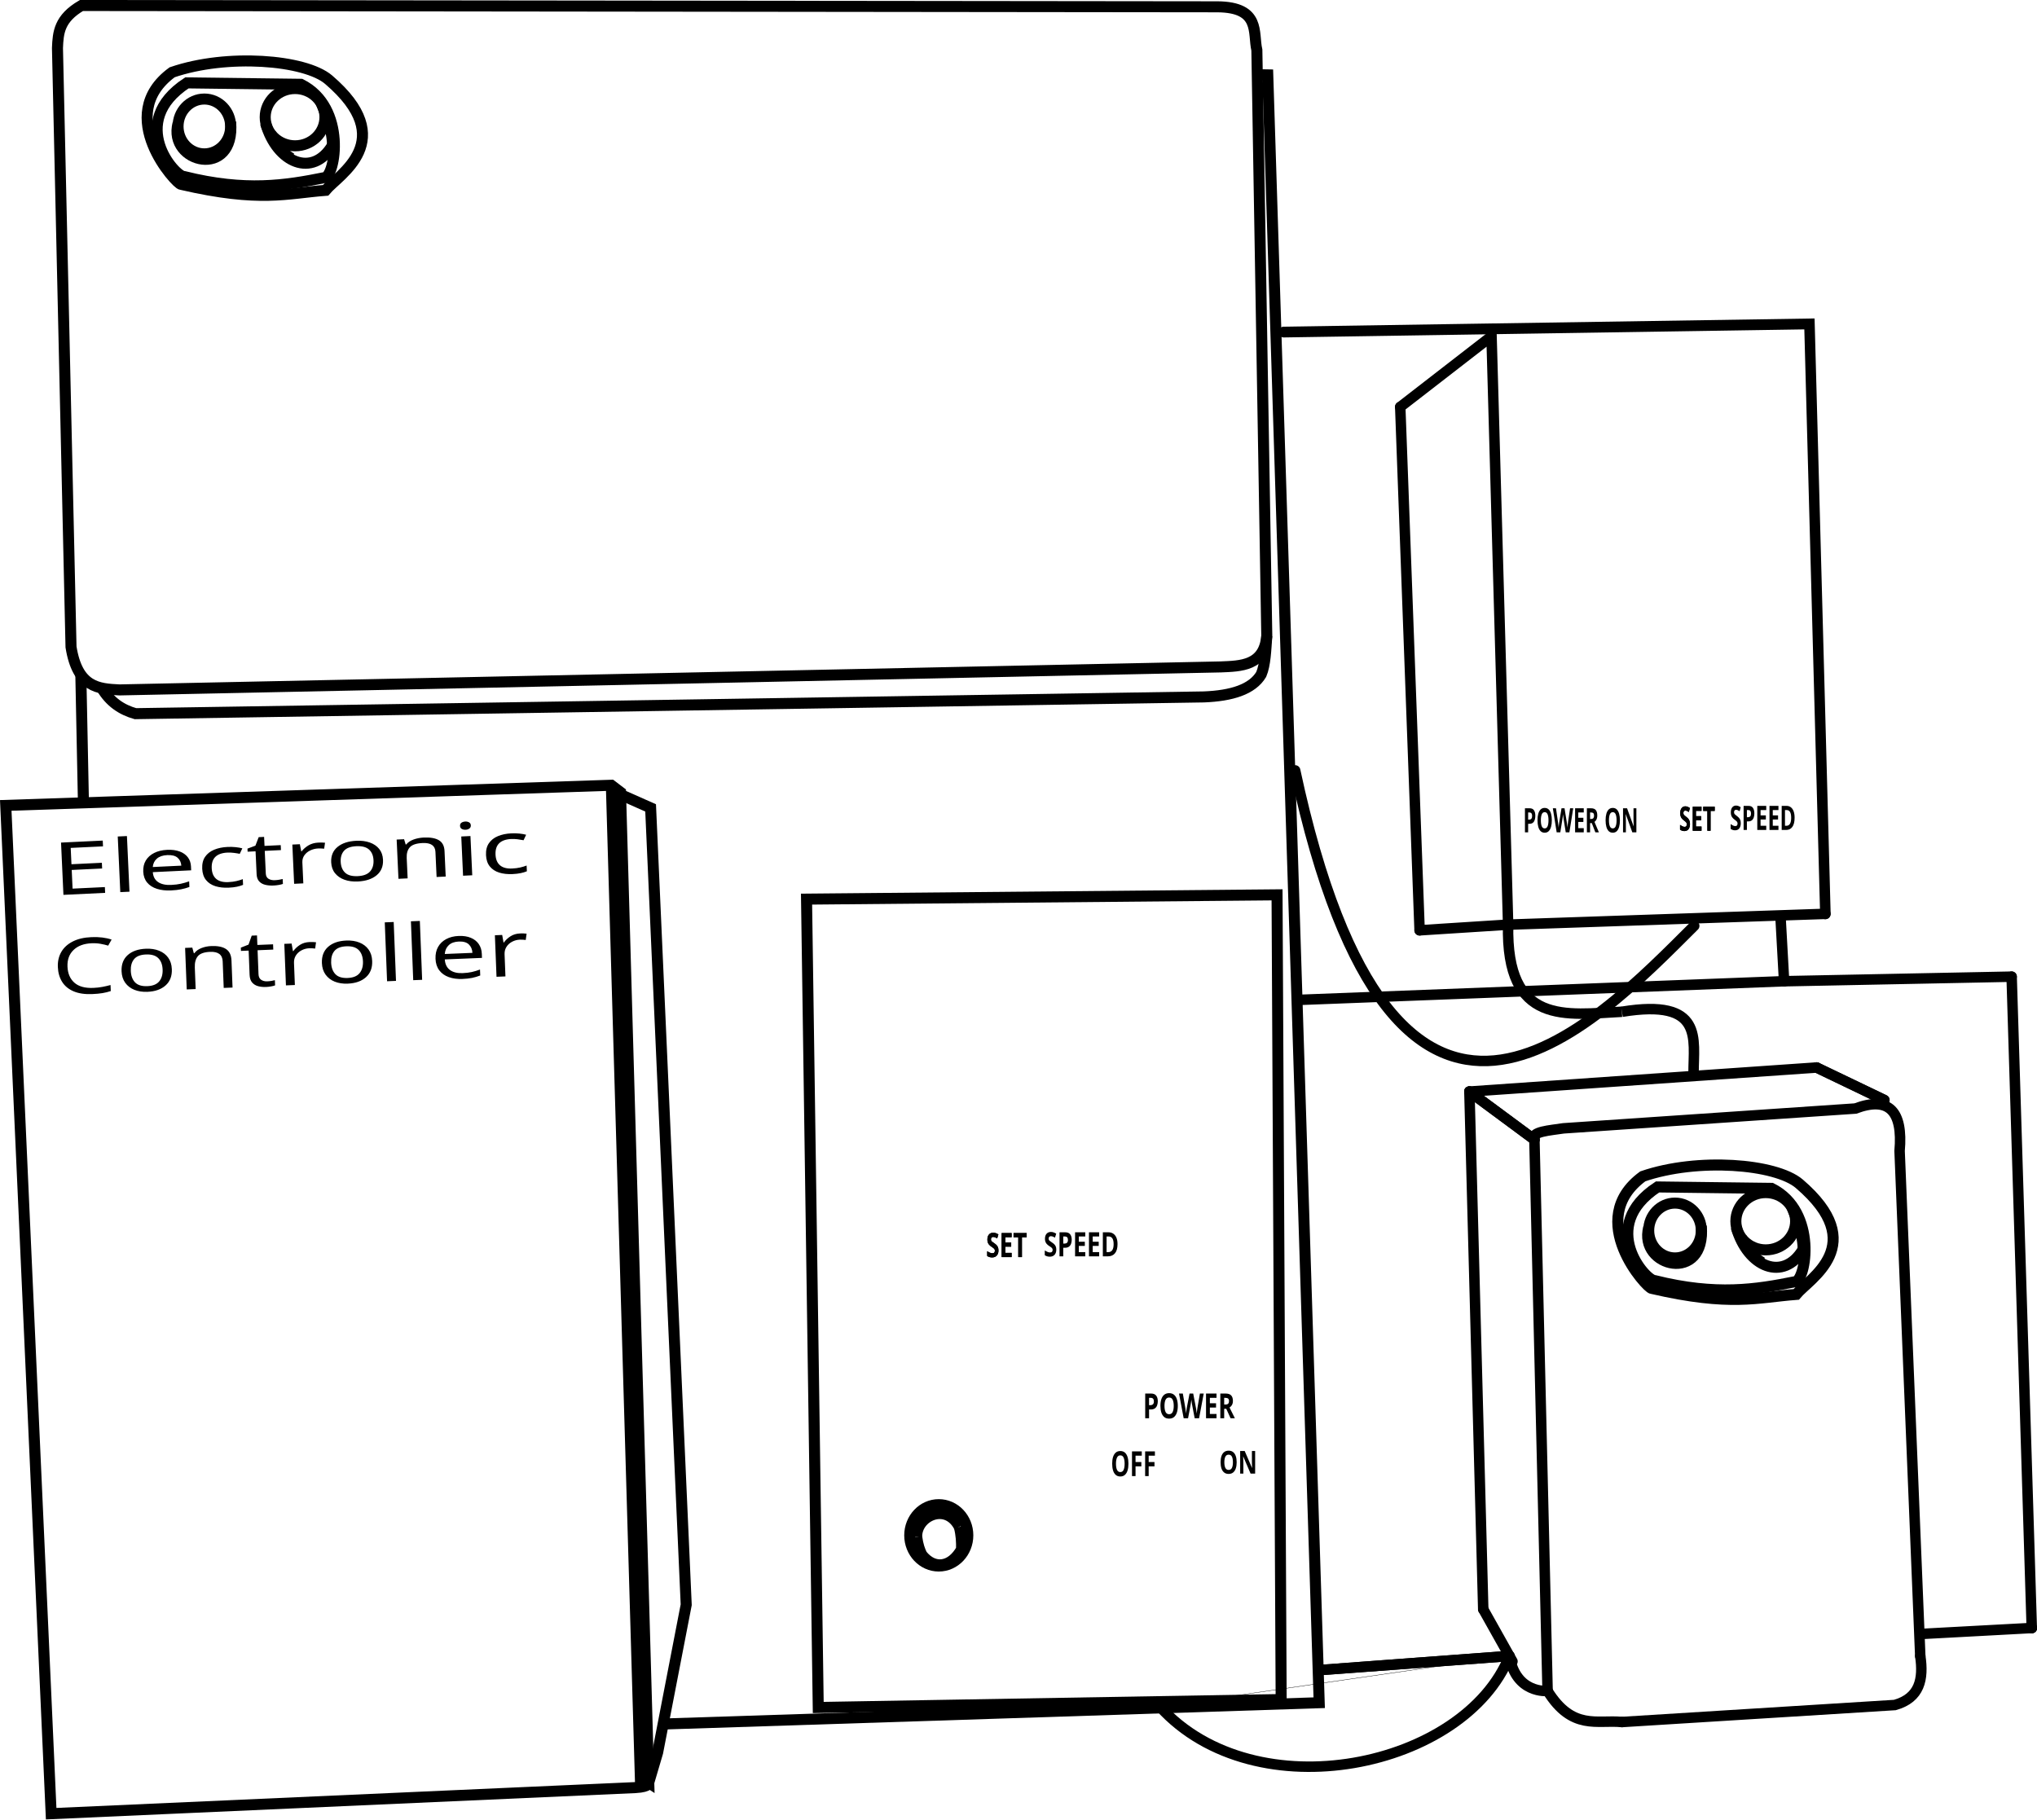
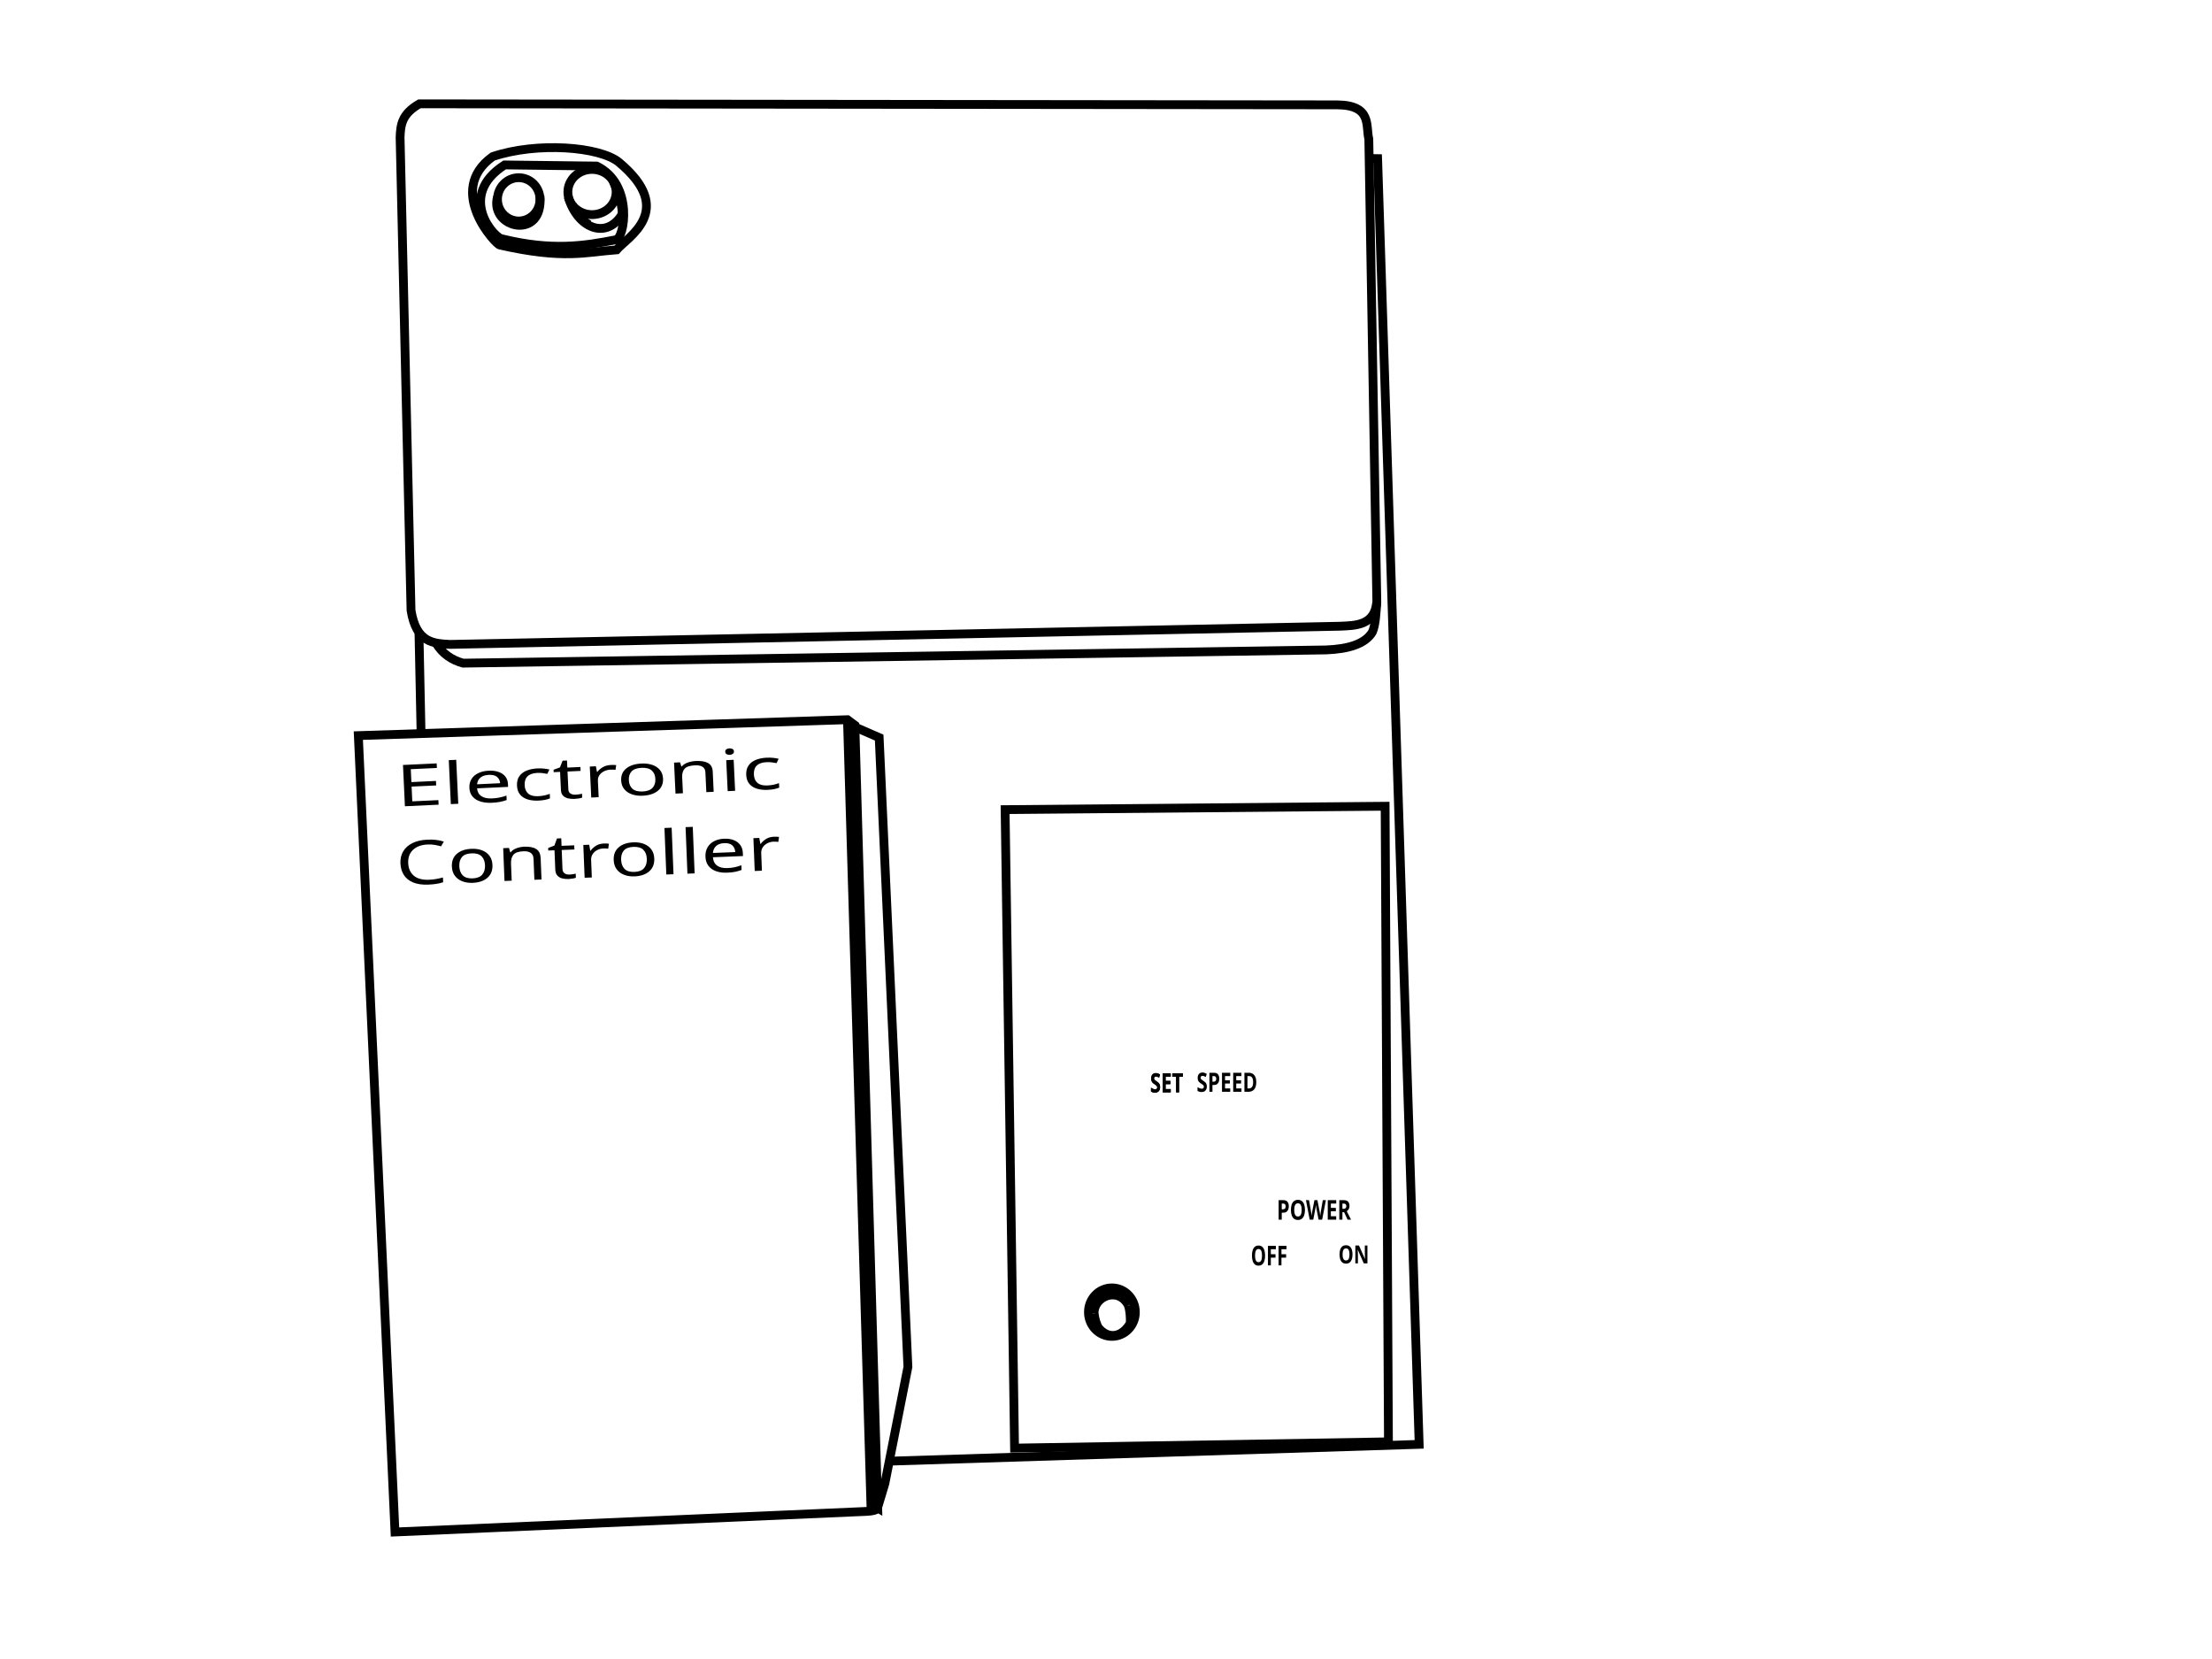
- <svg xmlns="http://www.w3.org/2000/svg" width="1385.369mm" height="1237.585mm" viewBox="0 0 1385.369 1237.585" version="1.1" id="svg8">
+ <svg xmlns="http://www.w3.org/2000/svg" width="2116.667mm" height="1587.5mm" viewBox="0 0 2116.667 1587.5" version="1.1" id="svg8">
  <defs id="defs2" />
-   <g id="layer1" transform="translate(-3175.887,-435.8224)">
-     <text transform="scale(0.8587263,1.164515)" id="text1023" y="1056.398" x="1742.05" style="font-style:normal;font-variant:normal;font-weight:bold;font-stretch:normal;font-size:21.875px;line-height:1.25;font-family:sans-serif;-inkscape-font-specification:'sans-serif Bold';letter-spacing:0px;word-spacing:0px;opacity:0.997;fill:#000000;fill-opacity:1;stroke:none;stroke-width:13.032;stroke-miterlimit:4;stroke-dasharray:none" xml:space="preserve">
-       <tspan style="font-style:normal;font-variant:normal;font-weight:bold;font-stretch:normal;font-family:sans-serif;-inkscape-font-specification:'sans-serif Bold';stroke-width:13.032;stroke-miterlimit:4;stroke-dasharray:none" y="1056.398" x="1742.05" id="tspan1021" />
+   <g id="layer1" transform="translate(-644.5855,302.3667)">
+     <path style="opacity:0.997;fill:none;stroke:#000000;stroke-width:8.423;stroke-linecap:butt;stroke-linejoin:miter;stroke-miterlimit:4;stroke-dasharray:none;stroke-opacity:1" d="m 1045.951,-203.013 877.957,0.977 c 33.693,0.245 27.387,19.619 30.499,32.682 l 7.672,442.808 c -2.039,22.717 -20.099,22.776 -35.74,23.425 l -851.005,17.379 c -16.221,-0.799 -32.413,-1.691 -37.429,-32.493 l -10.473,-452.631 c 0.493,-11.883 1.383,-22.278 18.518,-32.147 z" id="path826" />
+     <path style="opacity:0.997;fill:none;stroke:#000000;stroke-width:8.423;stroke-linecap:butt;stroke-linejoin:miter;stroke-miterlimit:4;stroke-dasharray:none;stroke-opacity:1" d="m 1962.079,273.453 c -0.777,10.626 -1.139,21.842 -4.303,29.092 -6.96,11.387 -22.938,16.179 -44.346,17.002 l -825.745,12.657 c -10.529,-2.923 -19.653,-8.68 -26.201,-19.647" id="path828" />
+     <path style="opacity:0.997;fill:none;stroke:#000000;stroke-width:8.423;stroke-linecap:butt;stroke-linejoin:miter;stroke-miterlimit:4;stroke-dasharray:none;stroke-opacity:1" d="m 1122.957,-67.862 c 61.186,13.858 81.716,6.772 111.67,4.542 10.144,-12.004 57.447,-37.506 2.381,-83.621 -18.174,-15.215 -78.628,-19.848 -120.929,-5.61 -45.908,32.826 3.87,85.15 6.879,84.69 z" id="path832" />
+     <path style="opacity:0.997;fill:none;stroke:#000000;stroke-width:8.423;stroke-linecap:butt;stroke-linejoin:miter;stroke-miterlimit:4;stroke-dasharray:none;stroke-opacity:1" d="m 1127.457,-144.537 88.116,1.069 c 36.05,17.551 26.436,70.12 18.258,70.531 -30.025,5.928 -61.147,10.755 -108.491,-0.801 -6.69,0.443 -44.652,-40.823 2.117,-70.798 z" id="path834" />
+     <ellipse style="opacity:0.997;fill:none;fill-opacity:1;stroke:#000000;stroke-width:8.423;stroke-linecap:round;stroke-linejoin:round;stroke-miterlimit:4;stroke-dasharray:none;stroke-opacity:1" id="path840" cx="1211.079" cy="-118.623" rx="23.088" ry="21.64" />
+     <ellipse style="opacity:0.997;fill:none;fill-opacity:1;stroke:#000000;stroke-width:8.423;stroke-linecap:round;stroke-linejoin:round;stroke-miterlimit:4;stroke-dasharray:none;stroke-opacity:1" id="path856" cx="1140.951" cy="-111.609" rx="20.325" ry="20.72" />
+     <path style="opacity:0.997;fill:none;stroke:#000000;stroke-width:8.423;stroke-linecap:butt;stroke-linejoin:miter;stroke-miterlimit:4;stroke-dasharray:none;stroke-opacity:1" d="m 1120.639,-113.947 c -8.103,30.137 44.493,42.332 40.619,-1.069" id="path860" />
+     <path style="opacity:0.997;fill:none;stroke:#000000;stroke-width:8.423;stroke-linecap:butt;stroke-linejoin:miter;stroke-miterlimit:4;stroke-dasharray:none;stroke-opacity:1" d="m 1192.139,-106.353 c 3.99,8.708 9.358,15.017 16.09,18.939" id="path862" />
+     <path style="opacity:0.997;fill:none;stroke:#000000;stroke-width:8.423;stroke-linecap:butt;stroke-linejoin:miter;stroke-miterlimit:4;stroke-dasharray:none;stroke-opacity:1" d="m 1188.258,-114.098 c 8.941,30.58 36.657,41.207 51.572,16.938" id="path866" />
+     <path style="opacity:0.997;fill:none;stroke:#000000;stroke-width:8.423;stroke-linecap:butt;stroke-linejoin:miter;stroke-miterlimit:4;stroke-dasharray:none;stroke-opacity:1" d="m 1230.545,-131.147 c 5.41,13.26 11.267,26.429 8.979,41.244" id="path868" />
+     <path style="opacity:0.997;fill:none;stroke:#000000;stroke-width:8.423;stroke-linecap:butt;stroke-linejoin:miter;stroke-miterlimit:4;stroke-dasharray:none;stroke-opacity:1" d="m 987.469,401.54 468.054,-15.228 7.078,5.276 21.831,748.484 c -0.029,-0.019 1.397,3.187 -10.254,3.807 l -451.615,19.723 z" id="path876" />
+     <path style="opacity:0.997;fill:none;stroke:#000000;stroke-width:8.423;stroke-linecap:butt;stroke-linejoin:miter;stroke-miterlimit:4;stroke-dasharray:none;stroke-opacity:1" d="m 1455.523,386.312 22.626,757.133" id="path878" />
+     <path style="opacity:0.997;fill:none;stroke:#000000;stroke-width:8.423;stroke-linecap:butt;stroke-linejoin:miter;stroke-miterlimit:4;stroke-dasharray:none;stroke-opacity:1" d="m 1463.039,393.507 22.827,9.918 27.506,602.252 -22.077,111.644 -6.863,22.752" id="path880" />
+     <path style="opacity:0.997;fill:none;stroke:#000000;stroke-width:8.423;stroke-linecap:butt;stroke-linejoin:miter;stroke-miterlimit:4;stroke-dasharray:none;stroke-opacity:1" d="m 1954.831,-150.715 8.006,0.134 39.753,1230.309 -506.913,16.097" id="path882" />
+     <path style="opacity:0.997;fill:none;stroke:#000000;stroke-width:8.423;stroke-linecap:butt;stroke-linejoin:miter;stroke-miterlimit:4;stroke-dasharray:none;stroke-opacity:1" d="m 1045.488,302.357 2.018,97.213" id="path884" />
+     <path style="opacity:0.997;fill:none;stroke:#000000;stroke-width:8.423;stroke-linecap:butt;stroke-linejoin:miter;stroke-miterlimit:4;stroke-dasharray:none;stroke-opacity:1" d="m 1606.37,472.377 363.645,-3.245 3.174,608.193 -357.77,6.011 z" id="path886" />
+     <ellipse style="opacity:0.997;fill:none;fill-opacity:1;stroke:#000000;stroke-width:8.423;stroke-linecap:round;stroke-linejoin:round;stroke-miterlimit:4;stroke-dasharray:none;stroke-opacity:1" id="path1234" cx="1708.568" cy="953.225" rx="22.442" ry="23.191" />
+     <path style="opacity:0.997;fill:none;stroke:#000000;stroke-width:8.423;stroke-linecap:butt;stroke-linejoin:miter;stroke-miterlimit:4;stroke-dasharray:none;stroke-opacity:1" d="m 1691.499,954.296 c -0.282,-15.867 22.918,-26.233 32.945,-7.48" id="path1238" />
+     <path style="opacity:0.997;fill:none;stroke:#000000;stroke-width:8.423;stroke-linecap:butt;stroke-linejoin:miter;stroke-miterlimit:4;stroke-dasharray:none;stroke-opacity:1" d="m 1691.499,954.296 c 0.867,6.537 2.362,10.324 3.969,13.625 9.593,11.822 22.983,9.471 30.696,-4.141 0.15,-5.446 -0.135,-11.018 -1.721,-16.964" id="path1240" />
+     <text xml:space="preserve" style="font-style:normal;font-variant:normal;font-weight:bold;font-stretch:normal;font-size:21.875px;line-height:1.25;font-family:sans-serif;-inkscape-font-specification:'sans-serif Bold';letter-spacing:0px;word-spacing:0px;opacity:0.997;fill:#000000;fill-opacity:1;stroke:none;stroke-width:13.032;stroke-miterlimit:4;stroke-dasharray:none" x="2032.211" y="637.984" id="text1254" transform="scale(0.8587263,1.164515)">
+       <tspan id="tspan1252" x="2032.211" y="637.984" style="font-style:normal;font-variant:normal;font-weight:bold;font-stretch:normal;font-family:sans-serif;-inkscape-font-specification:'sans-serif Bold';stroke-width:13.032;stroke-miterlimit:4;stroke-dasharray:none">SET</tspan>
    </text>
-     <text xml:space="preserve" style="font-style:normal;font-variant:normal;font-weight:bold;font-stretch:normal;font-size:20.507px;line-height:1.25;font-family:sans-serif;-inkscape-font-specification:'sans-serif Bold';letter-spacing:0px;word-spacing:0px;opacity:0.997;fill:#000000;fill-opacity:1;stroke:none;stroke-width:12.217;stroke-miterlimit:4;stroke-dasharray:none" x="2523.609" y="730.908" id="text1023-3" transform="scale(0.8050148,1.242213)">
-       <tspan id="tspan1021-7" x="2523.609" y="730.908" style="font-style:normal;font-variant:normal;font-weight:bold;font-stretch:normal;font-family:sans-serif;-inkscape-font-specification:'sans-serif Bold';stroke-width:12.217;stroke-miterlimit:4;stroke-dasharray:none" />
+     <text xml:space="preserve" style="font-style:normal;font-variant:normal;font-weight:bold;font-stretch:normal;font-size:22.091px;line-height:1.25;font-family:sans-serif;-inkscape-font-specification:'sans-serif Bold';letter-spacing:0px;word-spacing:0px;opacity:0.997;fill:#000000;fill-opacity:1;stroke:none;stroke-width:13.803;stroke-miterlimit:4;stroke-dasharray:none" x="2063.256" y="643.897" id="text1258" transform="scale(0.8673685,1.152913)">
+       <tspan id="tspan1256" x="2063.256" y="643.897" style="font-style:normal;font-variant:normal;font-weight:bold;font-stretch:normal;font-family:sans-serif;-inkscape-font-specification:'sans-serif Bold';stroke-width:13.803;stroke-miterlimit:4;stroke-dasharray:none">SPEED</tspan>
    </text>
-     <path style="opacity:0.997;fill:none;stroke:#000000;stroke-width:7.496;stroke-linecap:butt;stroke-linejoin:miter;stroke-miterlimit:4;stroke-dasharray:none;stroke-opacity:1" d="m 3231.264,439.571 772.578,0.879 c 29.649,0.22 24.1,17.657 26.839,29.413 l 6.751,398.518 c -1.794,20.445 -17.686,20.498 -31.45,21.082 l -748.861,15.641 c -14.274,-0.719 -28.522,-1.522 -32.936,-29.243 l -9.216,-407.359 c 0.434,-10.694 1.217,-20.05 16.296,-28.931 z" id="path826-9" />
-     <path style="opacity:0.997;fill:none;stroke:#000000;stroke-width:7.496;stroke-linecap:butt;stroke-linejoin:miter;stroke-miterlimit:4;stroke-dasharray:none;stroke-opacity:1" d="m 4037.431,868.381 c -0.684,9.563 -1.002,19.657 -3.787,26.183 -6.124,10.248 -20.185,14.56 -39.023,15.302 l -726.633,11.391 c -9.265,-2.631 -17.294,-7.811 -23.056,-17.682" id="path828-4" />
-     <path style="opacity:0.997;fill:none;stroke:#000000;stroke-width:7.496;stroke-linecap:butt;stroke-linejoin:miter;stroke-miterlimit:4;stroke-dasharray:none;stroke-opacity:1" d="m 3299.027,561.205 c 53.842,12.472 71.907,6.094 98.266,4.087 8.927,-10.803 50.551,-33.755 2.095,-75.257 -15.993,-13.693 -69.191,-17.863 -106.415,-5.049 -40.398,29.543 3.406,76.633 6.053,76.219 z" id="path832-7" />
-     <path style="opacity:0.997;fill:none;stroke:#000000;stroke-width:7.496;stroke-linecap:butt;stroke-linejoin:miter;stroke-miterlimit:4;stroke-dasharray:none;stroke-opacity:1" d="m 3302.987,492.198 77.539,0.962 c 31.723,15.795 23.263,63.106 16.067,63.476 -26.421,5.335 -53.808,9.68 -95.469,-0.721 -5.887,0.399 -39.293,-36.74 1.863,-63.716 z" id="path834-0" />
-     <ellipse style="opacity:0.997;fill:none;fill-opacity:1;stroke:#000000;stroke-width:7.496;stroke-linecap:round;stroke-linejoin:round;stroke-miterlimit:4;stroke-dasharray:none;stroke-opacity:1" id="path840-71" cx="3376.571" cy="515.521" rx="20.317" ry="19.475" />
-     <ellipse style="opacity:0.997;fill:none;fill-opacity:1;stroke:#000000;stroke-width:7.496;stroke-linecap:round;stroke-linejoin:round;stroke-miterlimit:4;stroke-dasharray:none;stroke-opacity:1" id="path856-8" cx="3314.862" cy="521.833" rx="17.885" ry="18.647" />
-     <path style="opacity:0.997;fill:none;stroke:#000000;stroke-width:7.496;stroke-linecap:butt;stroke-linejoin:miter;stroke-miterlimit:4;stroke-dasharray:none;stroke-opacity:1" d="m 3296.987,519.729 c -7.131,27.123 39.153,38.098 35.744,-0.962" id="path860-4" />
-     <path style="opacity:0.997;fill:none;stroke:#000000;stroke-width:7.496;stroke-linecap:butt;stroke-linejoin:miter;stroke-miterlimit:4;stroke-dasharray:none;stroke-opacity:1" d="m 3359.905,526.563 c 3.511,7.837 8.235,13.515 14.159,17.044" id="path862-0" />
-     <path style="opacity:0.997;fill:none;stroke:#000000;stroke-width:7.496;stroke-linecap:butt;stroke-linejoin:miter;stroke-miterlimit:4;stroke-dasharray:none;stroke-opacity:1" d="m 3356.49,519.593 c 7.868,27.521 32.257,37.085 45.382,15.244" id="path866-8" />
-     <path style="opacity:0.997;fill:none;stroke:#000000;stroke-width:7.496;stroke-linecap:butt;stroke-linejoin:miter;stroke-miterlimit:4;stroke-dasharray:none;stroke-opacity:1" d="m 3393.702,504.249 c 4.761,11.933 9.915,23.786 7.902,37.119" id="path868-9" />
-     <path style="opacity:0.997;fill:none;stroke:#000000;stroke-width:7.496;stroke-linecap:butt;stroke-linejoin:miter;stroke-miterlimit:4;stroke-dasharray:none;stroke-opacity:1" d="m 3179.801,983.656 411.874,-13.705 6.229,4.748 19.21,673.619 c -0.026,-0.017 1.229,2.868 -9.023,3.426 l -397.409,17.75 z" id="path876-0" />
-     <path style="opacity:0.997;fill:none;stroke:#000000;stroke-width:7.496;stroke-linecap:butt;stroke-linejoin:miter;stroke-miterlimit:4;stroke-dasharray:none;stroke-opacity:1" d="m 3591.676,969.951 19.91,681.403" id="path878-0" />
-     <path style="opacity:0.997;fill:none;stroke:#000000;stroke-width:7.496;stroke-linecap:butt;stroke-linejoin:miter;stroke-miterlimit:4;stroke-dasharray:none;stroke-opacity:1" d="m 3598.289,976.426 20.087,8.926 24.204,542.014 -19.427,100.477 -6.039,20.476" id="path880-7" />
-     <path style="opacity:0.997;fill:none;stroke:#000000;stroke-width:7.496;stroke-linecap:butt;stroke-linejoin:miter;stroke-miterlimit:4;stroke-dasharray:none;stroke-opacity:1" d="m 4031.053,486.638 7.045,0.12 34.982,1107.252 -446.069,14.487" id="path882-0" />
-     <path style="opacity:0.997;fill:none;stroke:#000000;stroke-width:7.496;stroke-linecap:butt;stroke-linejoin:miter;stroke-miterlimit:4;stroke-dasharray:none;stroke-opacity:1" d="m 3230.856,894.394 1.776,87.489" id="path884-2" />
-     <path style="opacity:0.997;fill:none;stroke:#000000;stroke-width:7.496;stroke-linecap:butt;stroke-linejoin:miter;stroke-miterlimit:4;stroke-dasharray:none;stroke-opacity:1" d="m 3724.417,1047.408 319.997,-2.921 2.793,547.361 -314.828,5.41 z" id="path886-5" />
-     <ellipse style="opacity:0.997;fill:none;fill-opacity:1;stroke:#000000;stroke-width:7.496;stroke-linecap:round;stroke-linejoin:round;stroke-miterlimit:4;stroke-dasharray:none;stroke-opacity:1" id="path1234-1" cx="3814.349" cy="1480.16" rx="19.748" ry="20.872" />
-     <path style="opacity:0.997;fill:none;stroke:#000000;stroke-width:7.496;stroke-linecap:butt;stroke-linejoin:miter;stroke-miterlimit:4;stroke-dasharray:none;stroke-opacity:1" d="m 3799.329,1481.124 c -0.248,-14.28 20.168,-23.609 28.991,-6.732" id="path1238-7" />
-     <path style="opacity:0.997;fill:none;stroke:#000000;stroke-width:7.496;stroke-linecap:butt;stroke-linejoin:miter;stroke-miterlimit:4;stroke-dasharray:none;stroke-opacity:1" d="m 3799.329,1481.124 c 0.763,5.883 2.078,9.292 3.493,12.262 8.441,10.639 20.224,8.523 27.012,-3.727 0.132,-4.901 -0.118,-9.916 -1.514,-15.268" id="path1240-3" />
-     <text xml:space="preserve" style="font-style:normal;font-variant:normal;font-weight:bold;font-stretch:normal;font-size:19.467px;line-height:1.25;font-family:sans-serif;-inkscape-font-specification:'sans-serif Bold';letter-spacing:0px;word-spacing:0px;opacity:0.997;fill:#000000;fill-opacity:1;stroke:none;stroke-width:11.597;stroke-miterlimit:4;stroke-dasharray:none" x="4529.949" y="1096.148" id="text1254-0" transform="scale(0.8491281,1.177679)">
-       <tspan id="tspan1252-4" x="4529.949" y="1096.148" style="font-style:normal;font-variant:normal;font-weight:bold;font-stretch:normal;font-family:sans-serif;-inkscape-font-specification:'sans-serif Bold';stroke-width:11.597;stroke-miterlimit:4;stroke-dasharray:none">SET</tspan>
+     <text xml:space="preserve" style="font-style:normal;font-variant:normal;font-weight:bold;font-stretch:normal;font-size:22.733px;line-height:1.25;font-family:sans-serif;-inkscape-font-specification:'sans-serif Bold';letter-spacing:0px;word-spacing:0px;opacity:0.997;fill:#000000;fill-opacity:1;stroke:none;stroke-width:13.423;stroke-miterlimit:4;stroke-dasharray:none" x="2149.113" y="750.968" id="text1262" transform="scale(0.8684199,1.151517)">
+       <tspan id="tspan1260" x="2149.113" y="750.968" style="font-style:normal;font-variant:normal;font-weight:bold;font-stretch:normal;font-family:sans-serif;-inkscape-font-specification:'sans-serif Bold';stroke-width:13.423;stroke-miterlimit:4;stroke-dasharray:none">POWER</tspan>
    </text>
-     <text xml:space="preserve" style="font-style:normal;font-variant:normal;font-weight:bold;font-stretch:normal;font-size:19.659px;line-height:1.25;font-family:sans-serif;-inkscape-font-specification:'sans-serif Bold';letter-spacing:0px;word-spacing:0px;opacity:0.997;fill:#000000;fill-opacity:1;stroke:none;stroke-width:12.283;stroke-miterlimit:4;stroke-dasharray:none" x="4530.46" y="1106.729" id="text1258-4" transform="scale(0.8576738,1.165944)">
-       <tspan id="tspan1256-8" x="4530.46" y="1106.729" style="font-style:normal;font-variant:normal;font-weight:bold;font-stretch:normal;font-family:sans-serif;-inkscape-font-specification:'sans-serif Bold';stroke-width:12.283;stroke-miterlimit:4;stroke-dasharray:none">SPEED</tspan>
+     <text xml:space="preserve" style="font-style:normal;font-variant:normal;font-weight:bold;font-stretch:normal;font-size:22.007px;line-height:1.25;font-family:sans-serif;-inkscape-font-specification:'sans-serif Bold';letter-spacing:0px;word-spacing:0px;opacity:0.997;fill:#000000;fill-opacity:1;stroke:none;stroke-width:13.423;stroke-miterlimit:4;stroke-dasharray:none" x="2191.126" y="763.513" id="text1266" transform="scale(0.8404404,1.189852)">
+       <tspan id="tspan1264" x="2191.126" y="763.513" style="font-style:normal;font-variant:normal;font-weight:bold;font-stretch:normal;font-family:sans-serif;-inkscape-font-specification:'sans-serif Bold';stroke-width:13.423;stroke-miterlimit:4;stroke-dasharray:none">OFF</tspan>
    </text>
-     <text xml:space="preserve" style="font-style:normal;font-variant:normal;font-weight:bold;font-stretch:normal;font-size:20.23px;line-height:1.25;font-family:sans-serif;-inkscape-font-specification:'sans-serif Bold';letter-spacing:0px;word-spacing:0px;opacity:0.997;fill:#000000;fill-opacity:1;stroke:none;stroke-width:11.945;stroke-miterlimit:4;stroke-dasharray:none" x="4603.605" y="1202.66" id="text1262-6" transform="scale(0.8587134,1.164533)">
-       <tspan id="tspan1260-0" x="4603.605" y="1202.66" style="font-style:normal;font-variant:normal;font-weight:bold;font-stretch:normal;font-family:sans-serif;-inkscape-font-specification:'sans-serif Bold';stroke-width:11.945;stroke-miterlimit:4;stroke-dasharray:none">POWER</tspan>
+     <text xml:space="preserve" style="font-style:normal;font-variant:normal;font-weight:bold;font-stretch:normal;font-size:20.916px;line-height:1.25;font-family:sans-serif;-inkscape-font-specification:'sans-serif Bold';letter-spacing:0px;word-spacing:0px;opacity:0.997;fill:#000000;fill-opacity:1;stroke:none;stroke-width:13.423;stroke-miterlimit:4;stroke-dasharray:none" x="2203.156" y="792.242" id="text1270" transform="scale(0.8738904,1.144308)">
+       <tspan id="tspan1268" x="2203.156" y="792.242" style="font-style:normal;font-variant:normal;font-weight:bold;font-stretch:normal;font-family:sans-serif;-inkscape-font-specification:'sans-serif Bold';stroke-width:13.423;stroke-miterlimit:4;stroke-dasharray:none">ON</tspan>
    </text>
-     <text xml:space="preserve" style="font-style:normal;font-variant:normal;font-weight:bold;font-stretch:normal;font-size:19.584px;line-height:1.25;font-family:sans-serif;-inkscape-font-specification:'sans-serif Bold';letter-spacing:0px;word-spacing:0px;opacity:0.997;fill:#000000;fill-opacity:1;stroke:none;stroke-width:11.945;stroke-miterlimit:4;stroke-dasharray:none" x="4730.583" y="1196.607" id="text1266-7" transform="scale(0.8310466,1.203302)">
-       <tspan id="tspan1264-9" x="4730.583" y="1196.607" style="font-style:normal;font-variant:normal;font-weight:bold;font-stretch:normal;font-family:sans-serif;-inkscape-font-specification:'sans-serif Bold';stroke-width:11.945;stroke-miterlimit:4;stroke-dasharray:none">OFF</tspan>
+     <text transform="scale(0.8587263,1.164515)" id="text1023" y="637.984" x="2032.211" style="font-style:normal;font-variant:normal;font-weight:bold;font-stretch:normal;font-size:21.875px;line-height:1.25;font-family:sans-serif;-inkscape-font-specification:'sans-serif Bold';letter-spacing:0px;word-spacing:0px;opacity:0.997;fill:#000000;fill-opacity:1;stroke:none;stroke-width:13.032;stroke-miterlimit:4;stroke-dasharray:none" xml:space="preserve">
+       <tspan style="font-style:normal;font-variant:normal;font-weight:bold;font-stretch:normal;font-family:sans-serif;-inkscape-font-specification:'sans-serif Bold';stroke-width:13.032;stroke-miterlimit:4;stroke-dasharray:none" y="637.984" x="2032.211" id="tspan1021">SET</tspan>
    </text>
-     <text xml:space="preserve" style="font-style:normal;font-variant:normal;font-weight:bold;font-stretch:normal;font-size:18.613px;line-height:1.25;font-family:sans-serif;-inkscape-font-specification:'sans-serif Bold';letter-spacing:0px;word-spacing:0px;opacity:0.997;fill:#000000;fill-opacity:1;stroke:none;stroke-width:11.945;stroke-miterlimit:4;stroke-dasharray:none" x="4634.852" y="1242.757" id="text1270-1" transform="scale(0.8641228,1.157243)">
-       <tspan id="tspan1268-0" x="4634.852" y="1242.757" style="font-style:normal;font-variant:normal;font-weight:bold;font-stretch:normal;font-family:sans-serif;-inkscape-font-specification:'sans-serif Bold';stroke-width:11.945;stroke-miterlimit:4;stroke-dasharray:none">ON</tspan>
+     <text transform="matrix(1.206977,-0.05652869,0.03871855,0.8267026,0,0)" id="text46" y="624.593" x="828.534" style="font-size:66.937px;line-height:5;font-family:sans-serif;stroke-width:1.673" xml:space="preserve">
+       <tspan style="stroke-width:1.673" y="624.593" x="828.534" id="tspan44">Electronic </tspan>
    </text>
-     <text transform="scale(0.8491281,1.177679)" id="text1023-30" y="1096.148" x="4529.949" style="font-style:normal;font-variant:normal;font-weight:bold;font-stretch:normal;font-size:19.467px;line-height:1.25;font-family:sans-serif;-inkscape-font-specification:'sans-serif Bold';letter-spacing:0px;word-spacing:0px;opacity:0.997;fill:#000000;fill-opacity:1;stroke:none;stroke-width:11.597;stroke-miterlimit:4;stroke-dasharray:none" xml:space="preserve">
-       <tspan style="font-style:normal;font-variant:normal;font-weight:bold;font-stretch:normal;font-family:sans-serif;-inkscape-font-specification:'sans-serif Bold';stroke-width:11.597;stroke-miterlimit:4;stroke-dasharray:none" y="1096.148" x="4529.949" id="tspan1021-6">SET</tspan>
+     <text transform="matrix(1.155647,-0.04615602,0.03450529,0.863938,0,0)" id="text56" y="676.811" x="865.7" style="font-size:67.773px;line-height:5;font-family:sans-serif;stroke-width:1.694" xml:space="preserve">
+       <tspan style="stroke-width:1.694" y="676.811" x="865.7" id="tspan54">Controller</tspan>
    </text>
-     <text transform="matrix(1.193487,-0.05716766,0.03828578,0.8360473,0,0)" id="text46-1" y="1430.624" x="2645.489" style="font-size:59.568px;line-height:5;font-family:sans-serif;stroke-width:1.489" xml:space="preserve">
-       <tspan style="stroke-width:1.489" y="1430.624" x="2645.489" id="tspan44-0">Electronic </tspan>
-     </text>
-     <text transform="matrix(1.14273,-0.04667775,0.03411962,0.8737036,0,0)" id="text56-6" y="1421.269" x="2768.174" style="font-size:60.312px;line-height:5;font-family:sans-serif;stroke-width:1.508" xml:space="preserve">
-       <tspan style="stroke-width:1.508" y="1421.269" x="2768.174" id="tspan54-8">Controller</tspan>
-     </text>
-     <g transform="matrix(0.895833,0,0,0.9151997,4059.769,982.7065)" id="g1200-2">
-       <path style="fill:none;stroke:#000000;stroke-width:8;stroke-linecap:round;stroke-linejoin:miter;stroke-miterlimit:4;stroke-dasharray:none;stroke-opacity:1" d="m -12.095,-350.762 c 399.143,-6.048 399.143,-6.048 399.143,-6.048 l 12.095,438.452 v 0" id="path307-5" />
-     </g>
-     <path id="path1132-0" d="m 4201.569,1064.77 c 215.765,-7.344 215.765,-7.344 215.765,-7.344" style="fill:none;stroke:#000000;stroke-width:7.119;stroke-linecap:round;stroke-linejoin:miter;stroke-miterlimit:4;stroke-dasharray:none;stroke-opacity:1" />
-     <path id="path1134-2" d="m 4201.569,1064.77 c 0,0 0,0 -11.289,-400.253 -62.09,48.108 -62.09,48.108 -62.09,48.108" style="fill:none;stroke:#000000;stroke-width:7.119;stroke-linecap:round;stroke-linejoin:miter;stroke-miterlimit:4;stroke-dasharray:none;stroke-opacity:1" />
-     <path id="path1136-0" d="m 4128.19,712.624 c 13.171,355.994 13.171,355.994 13.171,355.994" style="fill:none;stroke:#000000;stroke-width:7.119;stroke-linecap:round;stroke-linejoin:miter;stroke-miterlimit:4;stroke-dasharray:none;stroke-opacity:1" />
-     <path id="path1138-8" d="m 4201.569,1064.77 c -60.209,3.849 -60.209,3.849 -60.209,3.849" style="fill:none;stroke:#000000;stroke-width:7.119;stroke-linecap:round;stroke-linejoin:miter;stroke-miterlimit:4;stroke-dasharray:none;stroke-opacity:1" />
-     <path id="path1142-1" d="m 4386.899,1060.921 c 2.352,42.334 2.352,42.334 2.352,42.334" style="fill:none;stroke:#000000;stroke-width:7.119;stroke-linecap:round;stroke-linejoin:miter;stroke-miterlimit:4;stroke-dasharray:none;stroke-opacity:1" />
-     <path id="path1144-4" d="m 4059.448,1115.935 c 329.803,-12.68 329.803,-12.68 329.803,-12.68" style="fill:none;stroke:#000000;stroke-width:7.119;stroke-linecap:round;stroke-linejoin:miter;stroke-miterlimit:4;stroke-dasharray:none;stroke-opacity:1" />
-     <path id="path1146-7" d="m 4074.082,1571.764 c 127.722,-9.525 128.387,-9.525 128.387,-9.525" style="fill:none;stroke:#000000;stroke-width:7.119;stroke-linecap:round;stroke-linejoin:miter;stroke-miterlimit:4;stroke-dasharray:none;stroke-opacity:1" />
-     <path id="path1148-1" d="m 4202.47,1562.239 -128.387,9.525" style="fill:none;stroke:#000000;stroke-width:7.119;stroke-linecap:round;stroke-linejoin:miter;stroke-miterlimit:4;stroke-dasharray:none;stroke-opacity:1" />
-     <path id="path1150-2" d="m 4202.47,1562.239 c 4.315,25.834 25.628,23.739 25.943,23.812" style="fill:none;stroke:#000000;stroke-width:7.119;stroke-linecap:round;stroke-linejoin:miter;stroke-miterlimit:4;stroke-dasharray:none;stroke-opacity:1" />
-     <path id="path1152-4" d="m 4228.413,1586.051 c 16.852,27.045 33.704,19.409 50.556,21.091" style="fill:none;stroke:#000000;stroke-width:7.119;stroke-linecap:round;stroke-linejoin:miter;stroke-miterlimit:4;stroke-dasharray:none;stroke-opacity:1" />
-     <path id="path1156-0" d="m 4278.969,1607.141 185.596,-11.566 c 17.067,-4.808 19.628,-17.707 17.296,-33.337" style="fill:none;stroke:#000000;stroke-width:7.119;stroke-linecap:round;stroke-linejoin:miter;stroke-miterlimit:4;stroke-dasharray:none;stroke-opacity:1" />
-     <path id="path1158-3" d="m 4481.861,1562.239 -14.057,-343.526 c 2.418,-27.451 -7.435,-37.333 -30.104,-28.864 l -198.5,13.47 c -8.925,1.422 -22.774,2.16 -19.756,7.697" style="fill:none;stroke:#000000;stroke-width:7.119;stroke-linecap:round;stroke-linejoin:miter;stroke-miterlimit:4;stroke-dasharray:none;stroke-opacity:1" />
-     <path id="path1162-2" d="m 4228.413,1586.051 c -8.969,-375.035 -8.969,-375.035 -8.969,-375.035" style="fill:none;stroke:#000000;stroke-width:7.119;stroke-linecap:round;stroke-linejoin:miter;stroke-miterlimit:4;stroke-dasharray:none;stroke-opacity:1" />
-     <path id="path1164-6" d="m 4175.228,1178.303 c 44.216,32.713 44.216,32.713 44.216,32.713" style="fill:none;stroke:#000000;stroke-width:7.119;stroke-linecap:round;stroke-linejoin:miter;stroke-miterlimit:4;stroke-dasharray:none;stroke-opacity:1" />
-     <path id="path1166-7" d="m 4219.444,1211.016 -44.216,-32.713" style="fill:none;stroke:#000000;stroke-width:7.119;stroke-linecap:round;stroke-linejoin:miter;stroke-miterlimit:4;stroke-dasharray:none;stroke-opacity:1" />
-     <path id="path1168-4" d="m 4411.359,1161.947 c 46.097,22.129 46.097,22.129 46.097,22.129" style="fill:none;stroke:#000000;stroke-width:7.119;stroke-linecap:round;stroke-linejoin:miter;stroke-miterlimit:4;stroke-dasharray:none;stroke-opacity:1" />
-     <path id="path1170-8" d="m 4457.456,1184.076 -46.097,-22.129" style="fill:none;stroke:#000000;stroke-width:7.119;stroke-linecap:round;stroke-linejoin:miter;stroke-miterlimit:4;stroke-dasharray:none;stroke-opacity:1" />
-     <path id="path1172-4" d="m 4175.228,1178.303 c 236.131,-16.357 236.131,-16.357 236.131,-16.357" style="fill:none;stroke:#000000;stroke-width:7.119;stroke-linecap:round;stroke-linejoin:miter;stroke-miterlimit:4;stroke-dasharray:none;stroke-opacity:1" />
-     <path id="path1185-1" d="m 4175.228,1178.303 c 9.408,352.146 9.408,352.146 9.408,352.146" style="fill:none;stroke:#000000;stroke-width:7.119;stroke-linecap:round;stroke-linejoin:miter;stroke-miterlimit:4;stroke-dasharray:none;stroke-opacity:1" />
-     <path id="path1187-7" d="m 4184.636,1530.449 c 10.947,19.514 25.664,45.748 17.834,31.79" style="fill:none;stroke:#000000;stroke-width:7.119;stroke-linecap:round;stroke-linejoin:miter;stroke-miterlimit:4;stroke-dasharray:none;stroke-opacity:1" />
-     <path id="path1189-9" d="m 4481.861,1547.271 c 75.835,-4.082 75.835,-4.082 75.835,-4.082" style="fill:none;stroke:#000000;stroke-width:7.119;stroke-linecap:round;stroke-linejoin:miter;stroke-miterlimit:4;stroke-dasharray:none;stroke-opacity:1" />
-     <path id="path1191-3" d="M 4557.695,1543.189 Z" style="fill:none;stroke:#000000;stroke-width:7.119;stroke-linecap:round;stroke-linejoin:miter;stroke-miterlimit:4;stroke-dasharray:none;stroke-opacity:1" />
-     <path id="path1193-6" d="m 4544.006,1100.152 c 13.69,443.037 13.69,443.037 13.69,443.037" style="fill:none;stroke:#000000;stroke-width:7.119;stroke-linecap:round;stroke-linejoin:miter;stroke-miterlimit:4;stroke-dasharray:none;stroke-opacity:1" />
-     <path id="path1195-8" d="M 4557.695,1543.189 Z" style="fill:none;stroke:#000000;stroke-width:7.119;stroke-linecap:round;stroke-linejoin:miter;stroke-miterlimit:4;stroke-dasharray:none;stroke-opacity:1" />
-     <path id="path1197-3" d="m 4389.251,1103.255 c 154.755,-3.103 154.755,-3.103 154.755,-3.103" style="fill:none;stroke:#000000;stroke-width:7.119;stroke-linecap:round;stroke-linejoin:miter;stroke-miterlimit:4;stroke-dasharray:none;stroke-opacity:1" />
-     <text transform="scale(0.796017,1.256255)" id="text1254-2-7" y="796.729" x="5424.279" style="font-style:normal;font-variant:normal;font-weight:bold;font-stretch:normal;font-size:18.25px;line-height:1.25;font-family:sans-serif;-inkscape-font-specification:'sans-serif Bold';letter-spacing:0px;word-spacing:0px;opacity:0.997;fill:#000000;fill-opacity:1;stroke:none;stroke-width:10.872;stroke-miterlimit:4;stroke-dasharray:none" xml:space="preserve">
-       <tspan style="font-style:normal;font-variant:normal;font-weight:bold;font-stretch:normal;font-family:sans-serif;-inkscape-font-specification:'sans-serif Bold';stroke-width:10.872;stroke-miterlimit:4;stroke-dasharray:none" y="796.729" x="5424.279" id="tspan1252-6-8">SET</tspan>
-     </text>
-     <text transform="scale(0.8040281,1.243738)" id="text1258-8-7" y="804.324" x="5413.025" style="font-style:normal;font-variant:normal;font-weight:bold;font-stretch:normal;font-size:18.43px;line-height:1.25;font-family:sans-serif;-inkscape-font-specification:'sans-serif Bold';letter-spacing:0px;word-spacing:0px;opacity:0.997;fill:#000000;fill-opacity:1;stroke:none;stroke-width:11.515;stroke-miterlimit:4;stroke-dasharray:none" xml:space="preserve">
-       <tspan style="font-style:normal;font-variant:normal;font-weight:bold;font-stretch:normal;font-family:sans-serif;-inkscape-font-specification:'sans-serif Bold';stroke-width:11.515;stroke-miterlimit:4;stroke-dasharray:none" y="804.324" x="5413.025" id="tspan1256-0-5">SPEED</tspan>
-     </text>
-     <text xml:space="preserve" style="font-style:normal;font-variant:normal;font-weight:bold;font-stretch:normal;font-size:18.25px;line-height:1.25;font-family:sans-serif;-inkscape-font-specification:'sans-serif Bold';letter-spacing:0px;word-spacing:0px;opacity:0.997;fill:#000000;fill-opacity:1;stroke:none;stroke-width:10.872;stroke-miterlimit:4;stroke-dasharray:none" x="5424.279" y="796.729" id="text1023-3-5" transform="scale(0.796017,1.256255)">
-       <tspan id="tspan1021-7-2" x="5424.279" y="796.729" style="font-style:normal;font-variant:normal;font-weight:bold;font-stretch:normal;font-family:sans-serif;-inkscape-font-specification:'sans-serif Bold';stroke-width:10.872;stroke-miterlimit:4;stroke-dasharray:none">SET</tspan>
-     </text>
-     <text transform="scale(0.7904339,1.265128)" id="text1254-9" y="792.01" x="5328.367" style="font-style:normal;font-variant:normal;font-weight:bold;font-stretch:normal;font-size:18.122px;line-height:1.25;font-family:sans-serif;-inkscape-font-specification:'sans-serif Bold';letter-spacing:0px;word-spacing:0px;opacity:0.997;fill:#000000;fill-opacity:1;stroke:none;stroke-width:10.796;stroke-miterlimit:4;stroke-dasharray:none" xml:space="preserve">
-       <tspan style="font-style:normal;font-variant:normal;font-weight:bold;font-stretch:normal;font-family:sans-serif;-inkscape-font-specification:'sans-serif Bold';stroke-width:10.796;stroke-miterlimit:4;stroke-dasharray:none" y="792.01" x="5328.367" id="tspan1252-5">POWER ON</tspan>
-     </text>
-     <path id="path832-5-0" d="m 4299.225,1312.188 c 53.842,12.472 71.908,6.094 98.266,4.088 8.927,-10.803 50.551,-33.755 2.095,-75.257 -15.993,-13.693 -69.191,-17.863 -106.415,-5.049 -40.398,29.543 3.406,76.633 6.053,76.219 z" style="opacity:0.997;fill:none;stroke:#000000;stroke-width:7.496;stroke-linecap:butt;stroke-linejoin:miter;stroke-miterlimit:4;stroke-dasharray:none;stroke-opacity:1" />
-     <path id="path834-5-5" d="m 4303.186,1243.182 77.539,0.962 c 31.723,15.795 23.263,63.106 16.067,63.476 -26.421,5.335 -53.808,9.68 -95.469,-0.721 -5.887,0.399 -39.293,-36.74 1.863,-63.717 z" style="opacity:0.997;fill:none;stroke:#000000;stroke-width:7.496;stroke-linecap:butt;stroke-linejoin:miter;stroke-miterlimit:4;stroke-dasharray:none;stroke-opacity:1" />
-     <ellipse ry="19.475" rx="20.317" cy="1266.504" cx="4376.77" id="path840-7-1" style="opacity:0.997;fill:none;fill-opacity:1;stroke:#000000;stroke-width:7.496;stroke-linecap:round;stroke-linejoin:round;stroke-miterlimit:4;stroke-dasharray:none;stroke-opacity:1" />
-     <ellipse ry="18.647" rx="17.885" cy="1272.816" cx="4315.06" id="path856-0-9" style="opacity:0.997;fill:none;fill-opacity:1;stroke:#000000;stroke-width:7.496;stroke-linecap:round;stroke-linejoin:round;stroke-miterlimit:4;stroke-dasharray:none;stroke-opacity:1" />
-     <path id="path860-6-5" d="m 4297.185,1270.712 c -7.131,27.122 39.153,38.098 35.744,-0.962" style="opacity:0.997;fill:none;stroke:#000000;stroke-width:7.496;stroke-linecap:butt;stroke-linejoin:miter;stroke-miterlimit:4;stroke-dasharray:none;stroke-opacity:1" />
-     <path id="path862-1-3" d="m 4360.104,1277.547 c 3.511,7.837 8.235,13.515 14.159,17.044" style="opacity:0.997;fill:none;stroke:#000000;stroke-width:7.496;stroke-linecap:butt;stroke-linejoin:miter;stroke-miterlimit:4;stroke-dasharray:none;stroke-opacity:1" />
-     <path id="path866-6-6" d="m 4356.689,1270.576 c 7.868,27.521 32.257,37.085 45.382,15.244" style="opacity:0.997;fill:none;stroke:#000000;stroke-width:7.496;stroke-linecap:butt;stroke-linejoin:miter;stroke-miterlimit:4;stroke-dasharray:none;stroke-opacity:1" />
-     <path id="path868-5-0" d="m 4393.9,1255.232 c 4.761,11.933 9.915,23.786 7.902,37.119" style="opacity:0.997;fill:none;stroke:#000000;stroke-width:7.496;stroke-linecap:butt;stroke-linejoin:miter;stroke-miterlimit:4;stroke-dasharray:none;stroke-opacity:1" />
-     <path style="fill:none;stroke:#000000;stroke-width:7.119;stroke-linecap:round;stroke-linejoin:miter;stroke-miterlimit:4;stroke-dasharray:none;stroke-opacity:1" d="m 4056.712,959.85 c 67.987,316.999 202.866,173.974 271.416,105.724" id="path105" />
-     <path style="fill:none;stroke:#000000;stroke-width:7.119;stroke-linecap:butt;stroke-linejoin:miter;stroke-miterlimit:4;stroke-dasharray:none;stroke-opacity:1" d="m 4201.569,1064.77 c -1.579,69.083 39.555,61.2 77.397,59.246" id="path930" />
-     <path style="fill:none;stroke:#000000;stroke-width:7.119;stroke-linecap:butt;stroke-linejoin:miter;stroke-miterlimit:4;stroke-dasharray:none;stroke-opacity:1" d="m 4278.967,1124.016 c 56.065,-9.164 48.642,18.466 48.721,41.749" id="path932" />
-     <path style="fill:none;stroke:#000000;stroke-width:0.235px;stroke-linecap:butt;stroke-linejoin:miter;stroke-opacity:1" d="m 3964.624,1596.612 c 237.845,-34.373 237.845,-34.373 237.845,-34.373" id="path934" />
-     <path style="fill:none;stroke:#000000;stroke-width:7.119;stroke-linecap:butt;stroke-linejoin:miter;stroke-miterlimit:4;stroke-dasharray:none;stroke-opacity:1" d="m 4202.469,1562.239 c -30.433,75.933 -172.514,106.483 -237.845,34.373" id="path936" />
  </g>
</svg>
